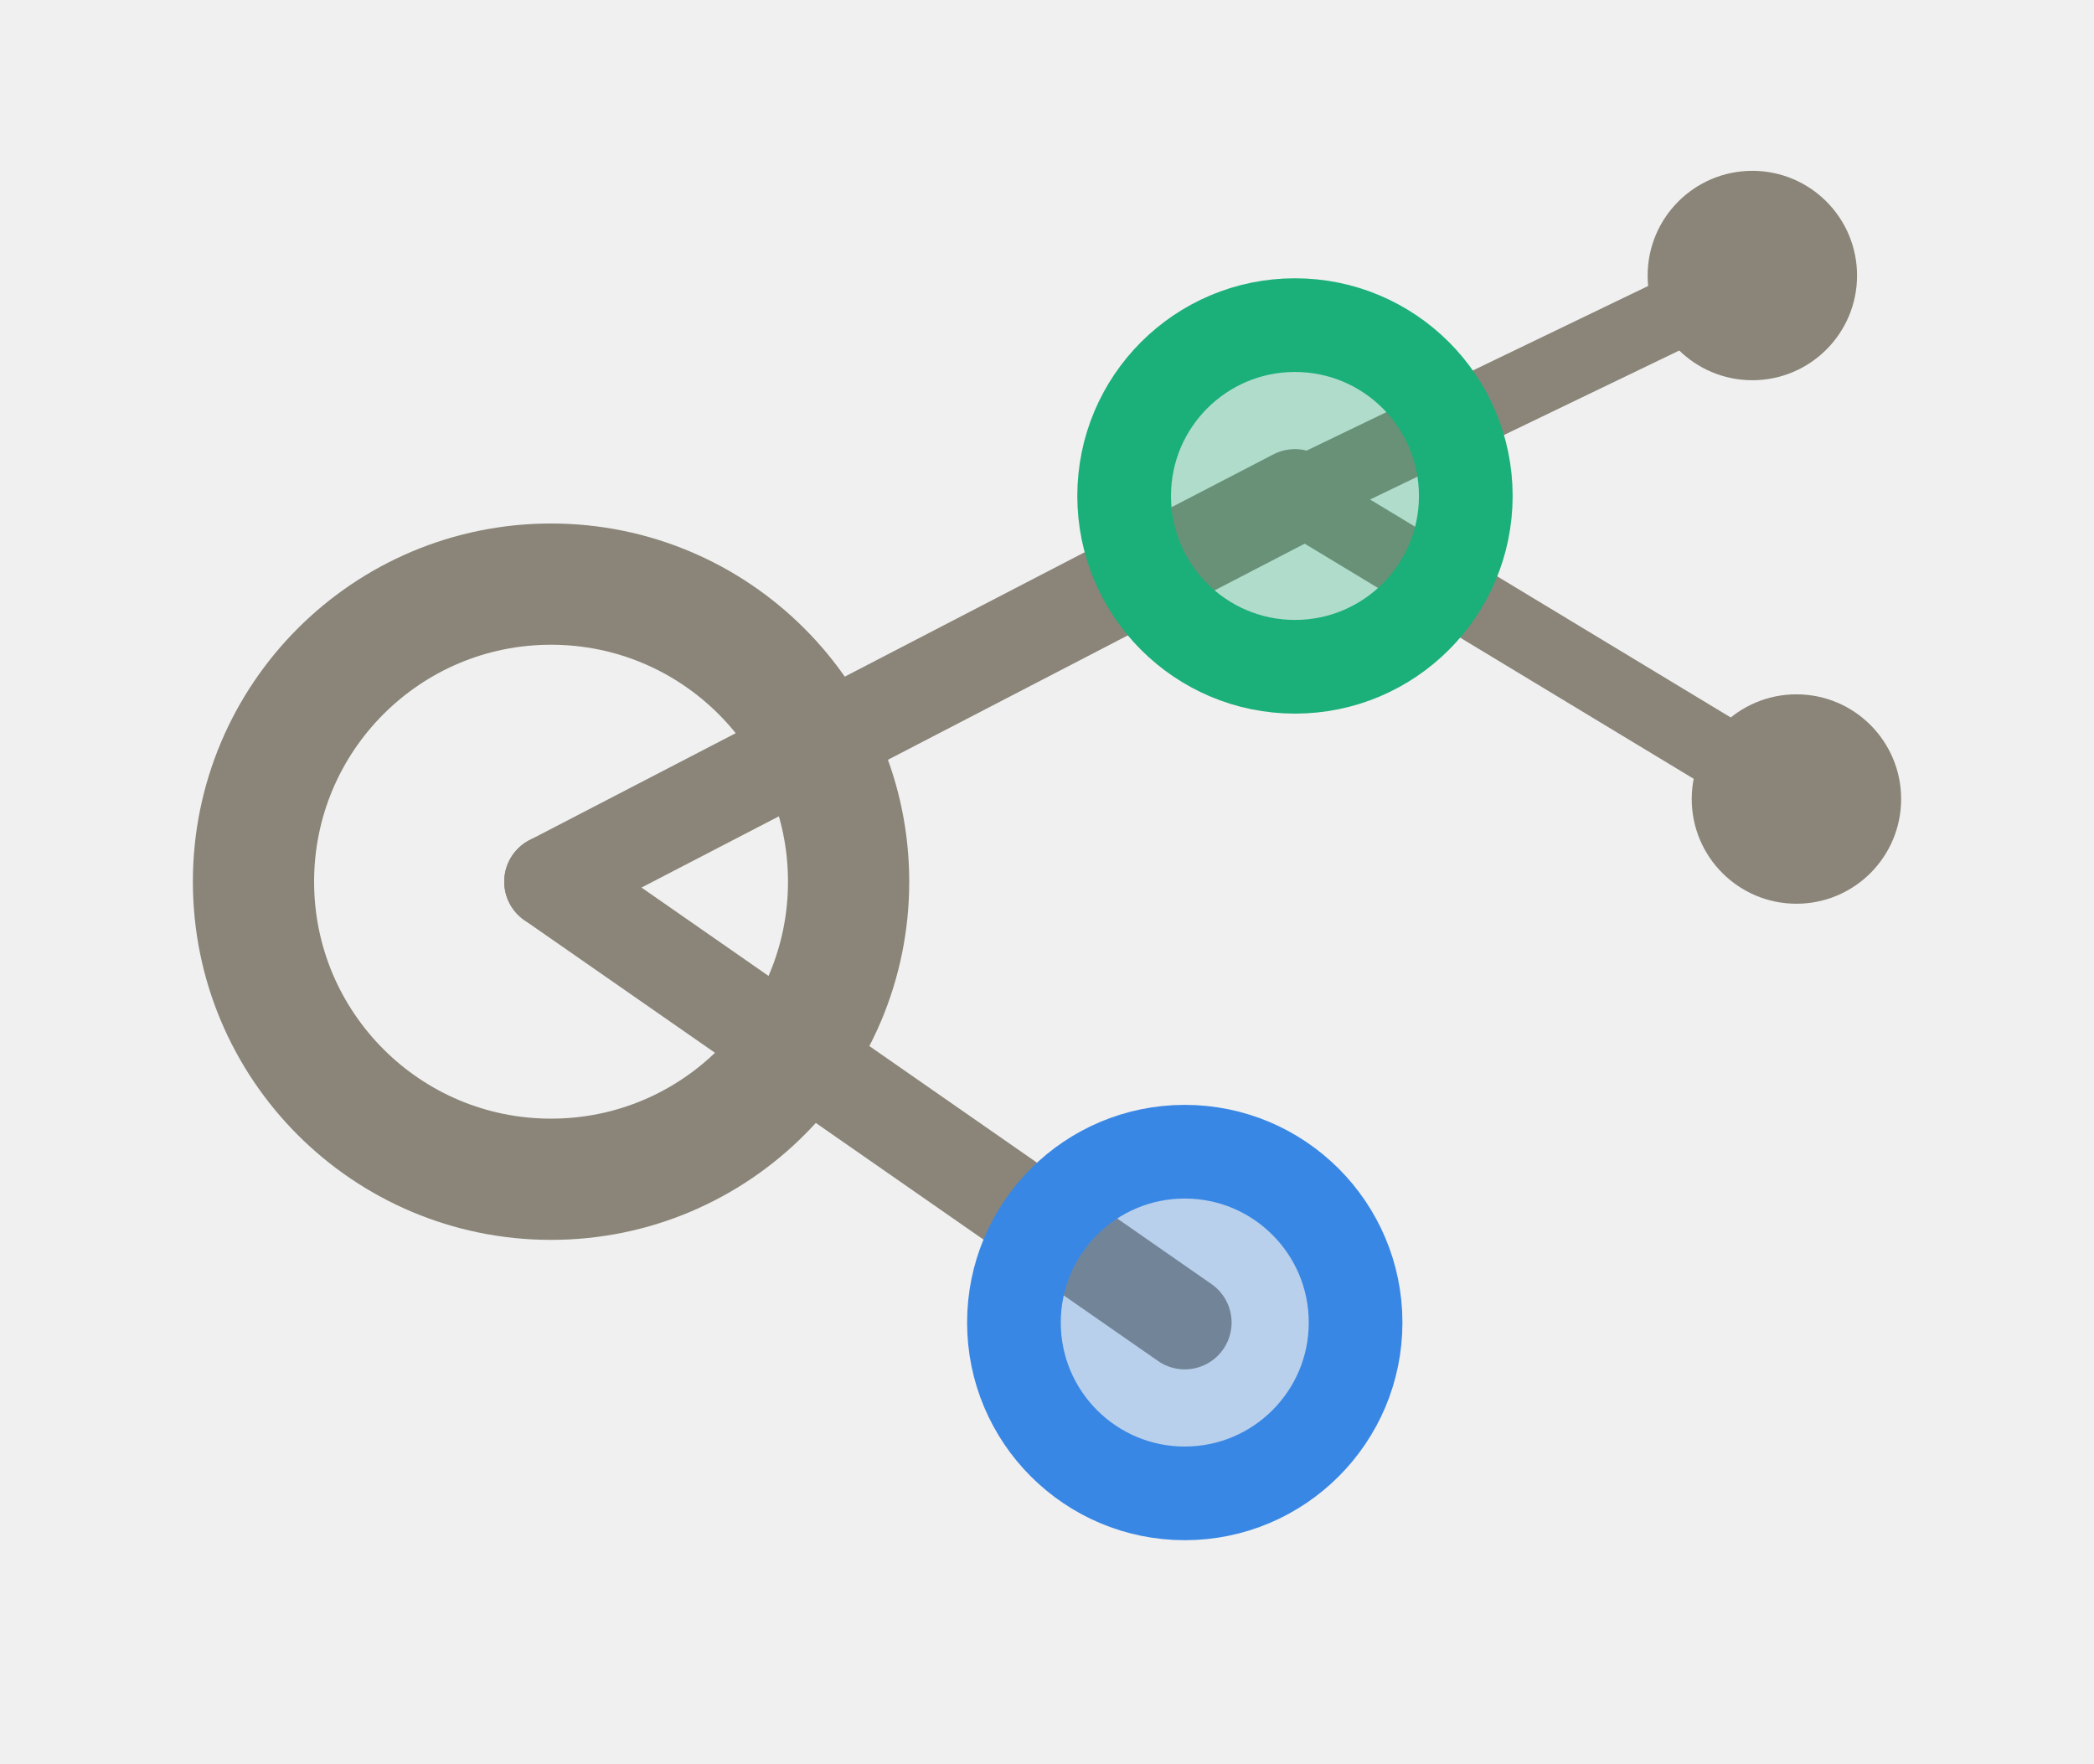
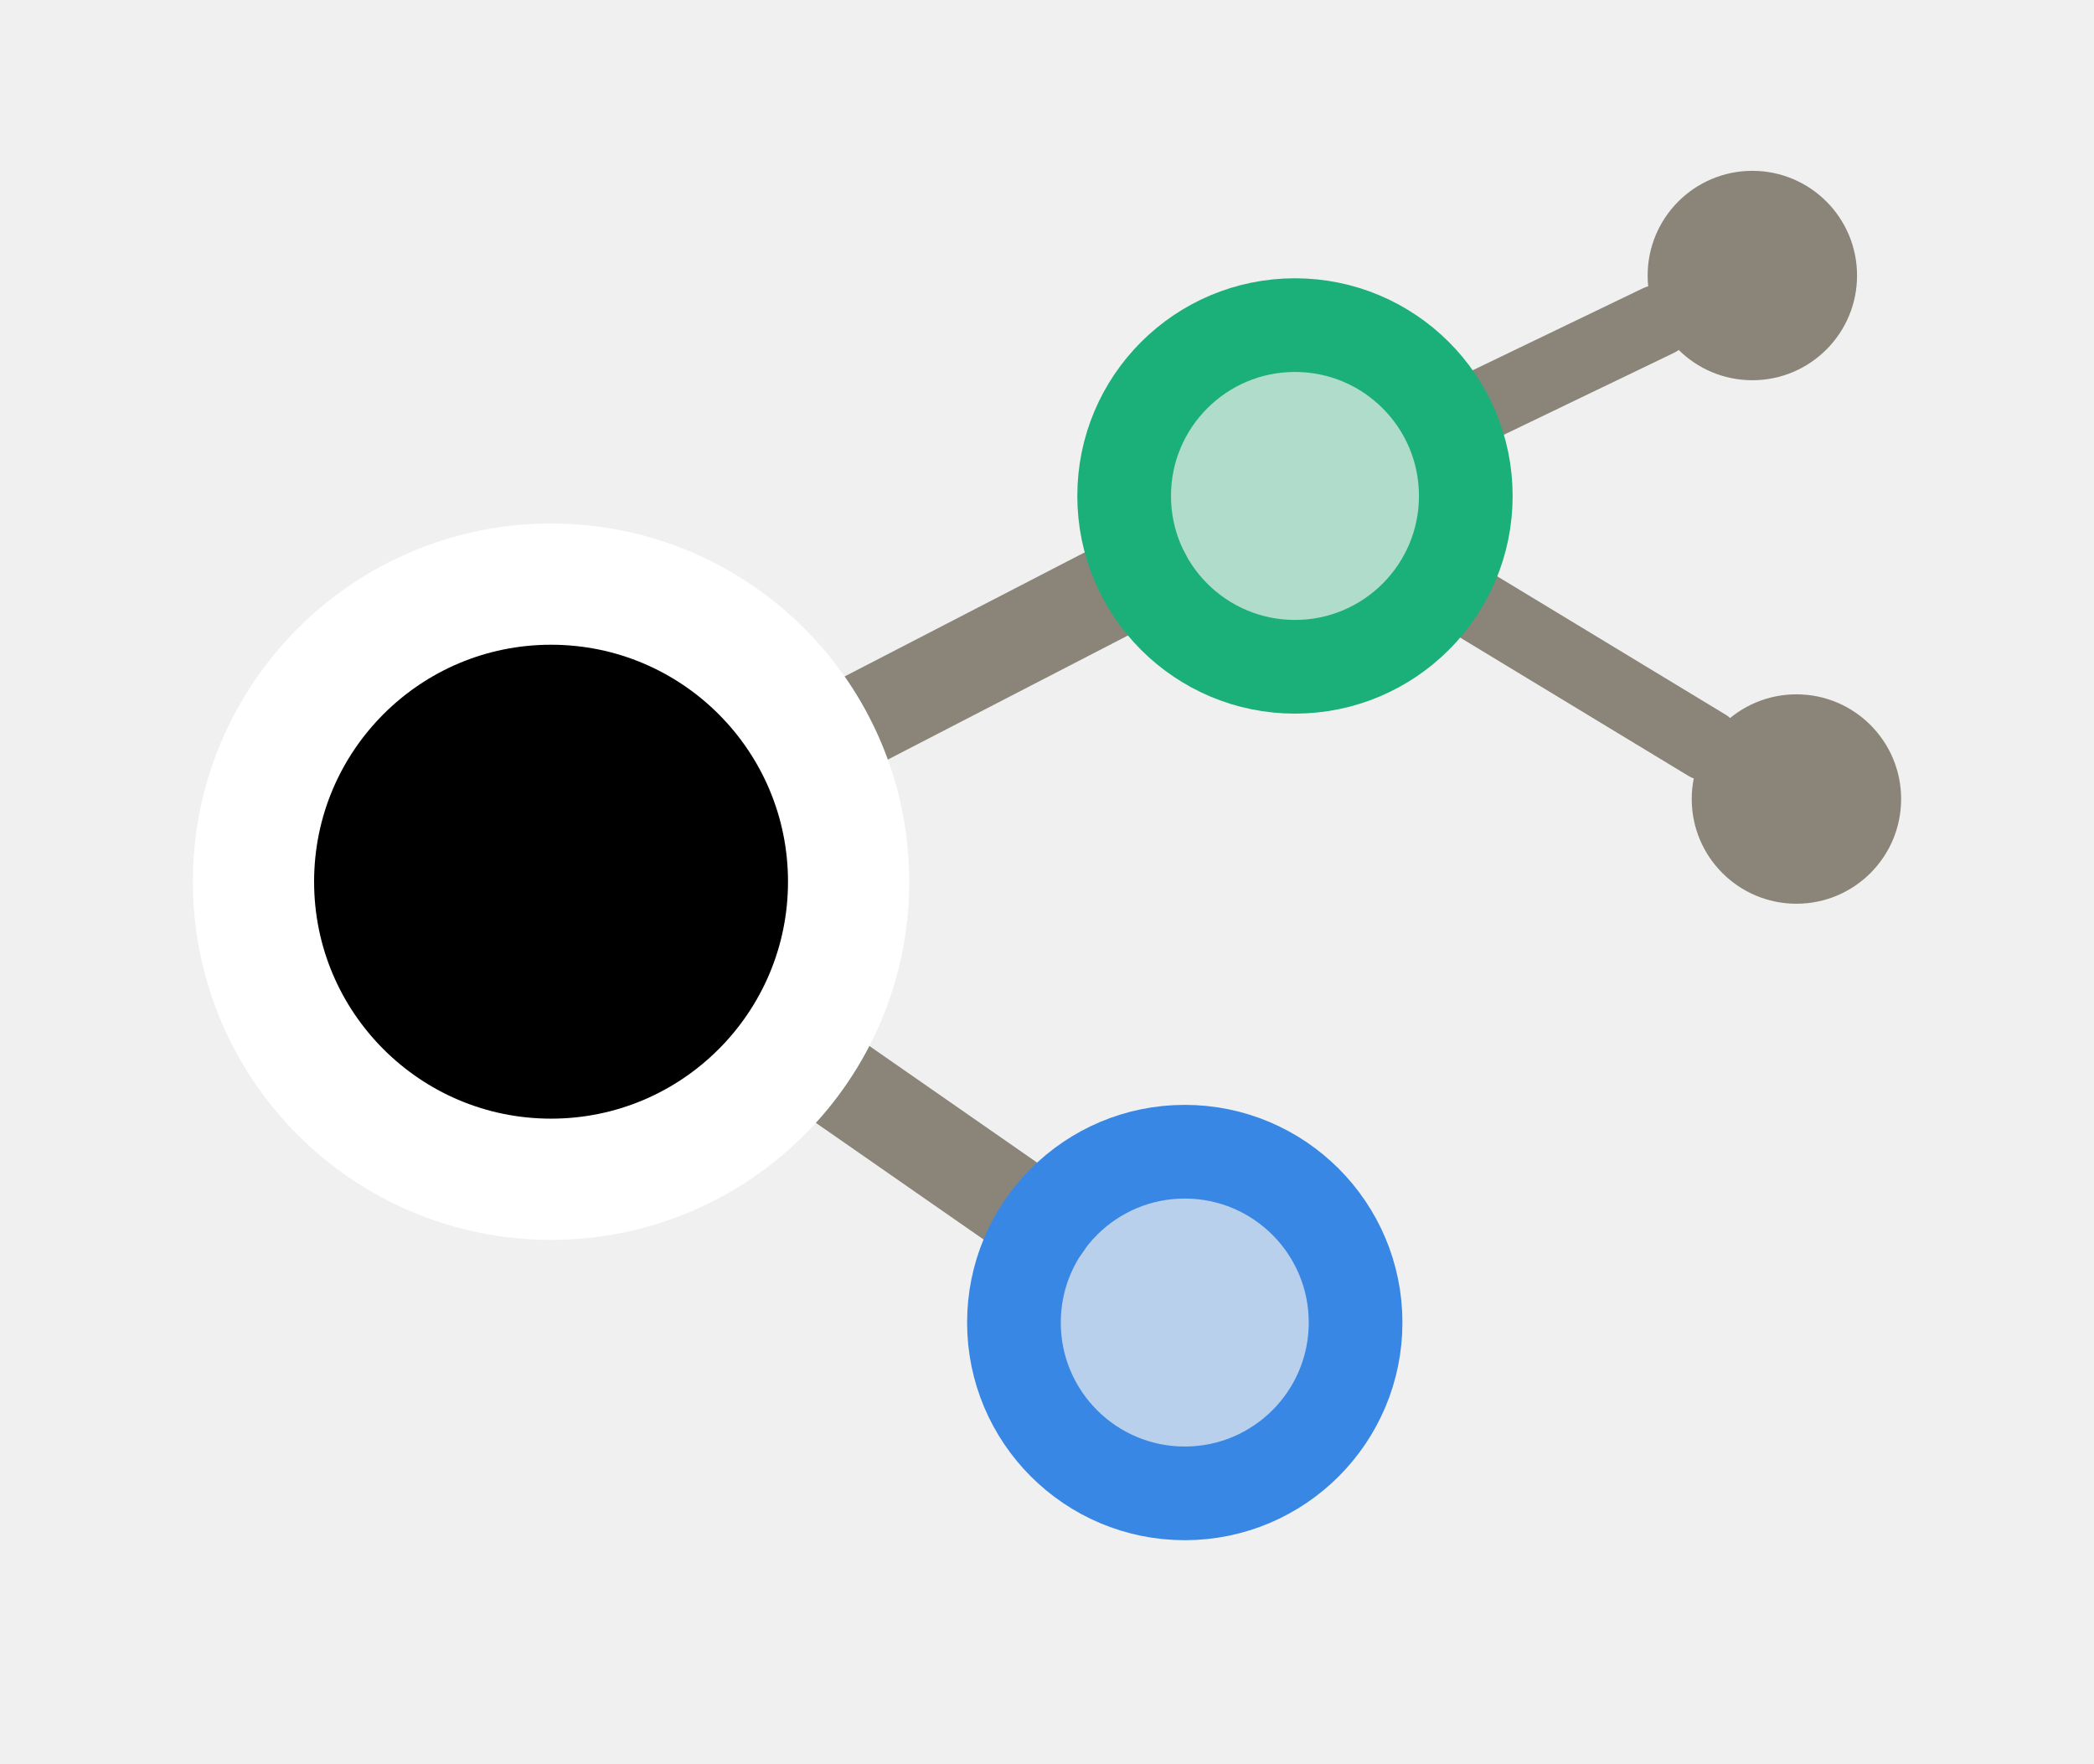
<svg xmlns="http://www.w3.org/2000/svg" viewBox="-2 -2 38 32" width="152" height="128" fill="none">
  <g stroke="#8a8578" stroke-linecap="round">
-     <path d="M8 14 L21.5 7" stroke-width="1.7" />
-     <path d="M8 14 L19.5 22" stroke-width="1.7" />
-     <path d="M21.5 7 L29.8 3" stroke-width="1.3" />
-     <path d="M21.5 7 L30.6 12.5" stroke-width="1.3" />
+     <path d="M12.79 11.51 L18.75 8.43" stroke-width="1.7" />
+     <path d="M12.43 17.08 L16.96 20.23" stroke-width="1.7" />
+     <path d="M24.29 5.65 L28.09 3.82" stroke-width="1.3" />
+     <path d="M24.15 8.60 L28.97 11.52" stroke-width="1.3" />
  </g>
  <circle cx="29.8" cy="3" r="1.9" fill="#8a8578" />
  <circle cx="30.6" cy="12.5" r="1.9" fill="#8a8578" />
  <circle cx="21.5" cy="7" r="3.1" stroke-width="1.7" stroke="#1baf7a" fill="#1baf7a" fill-opacity="0.3" />
  <circle cx="19.5" cy="22" r="3.1" stroke-width="1.7" stroke="#3987e5" fill="#3987e5" fill-opacity="0.3" />
-   <circle cx="8" cy="14" r="5.4" stroke-width="2.2" stroke="#8a8578" fill="none" />
+   <circle cx="8" cy="14" r="5.4" stroke-width="2.2" stroke="#ffffff" fill="#000000" />
</svg>
